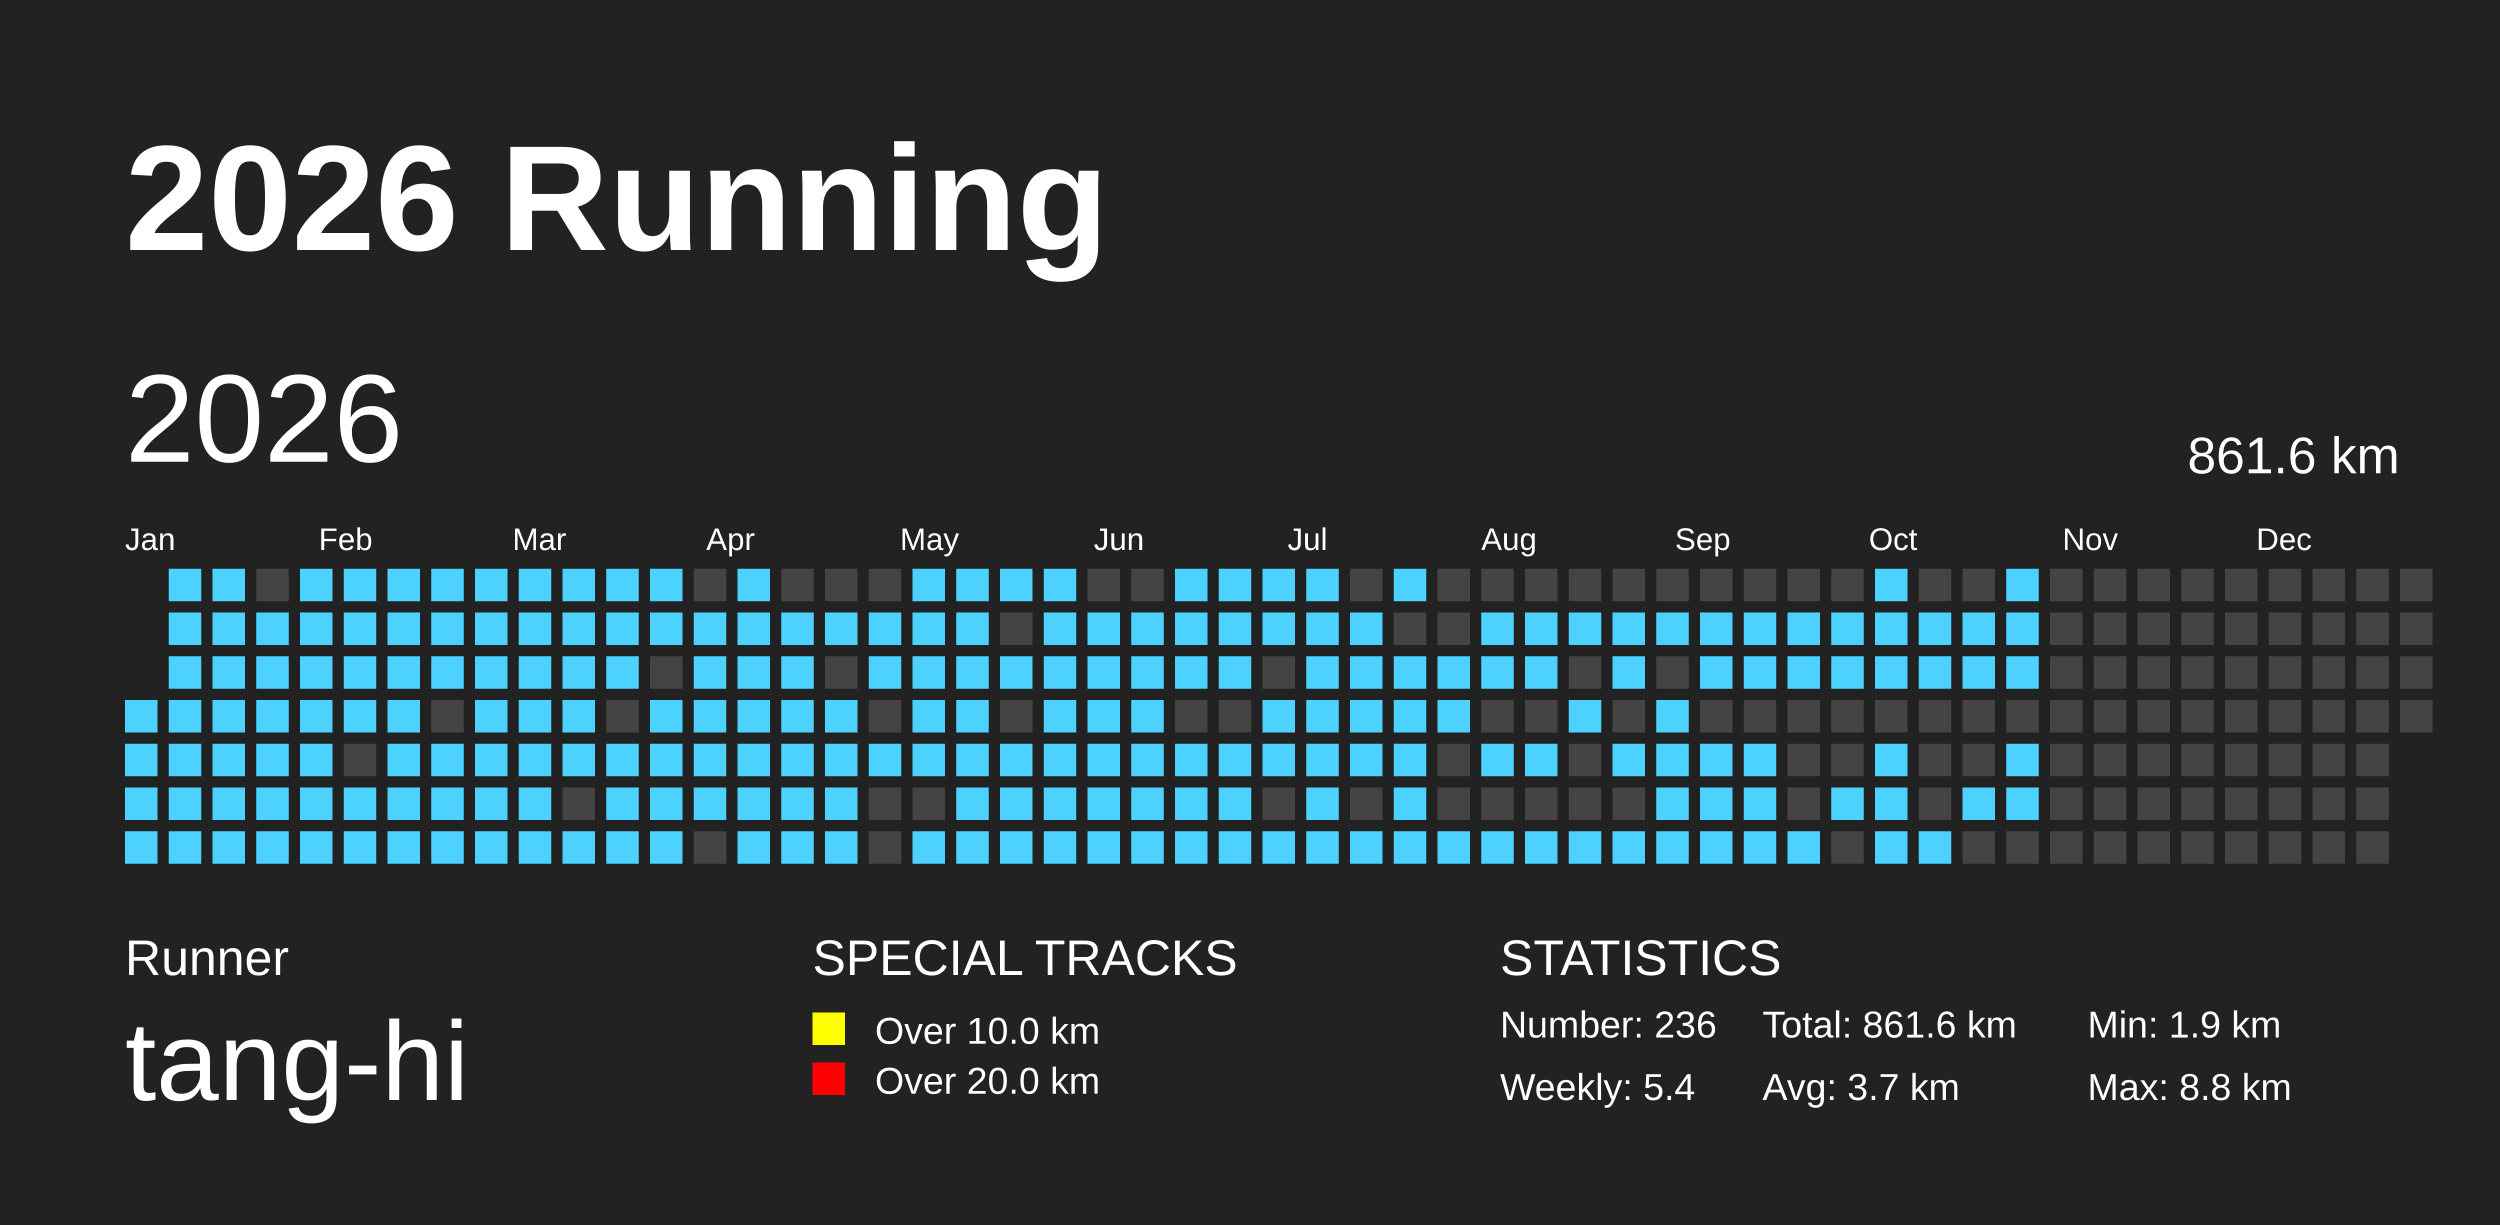
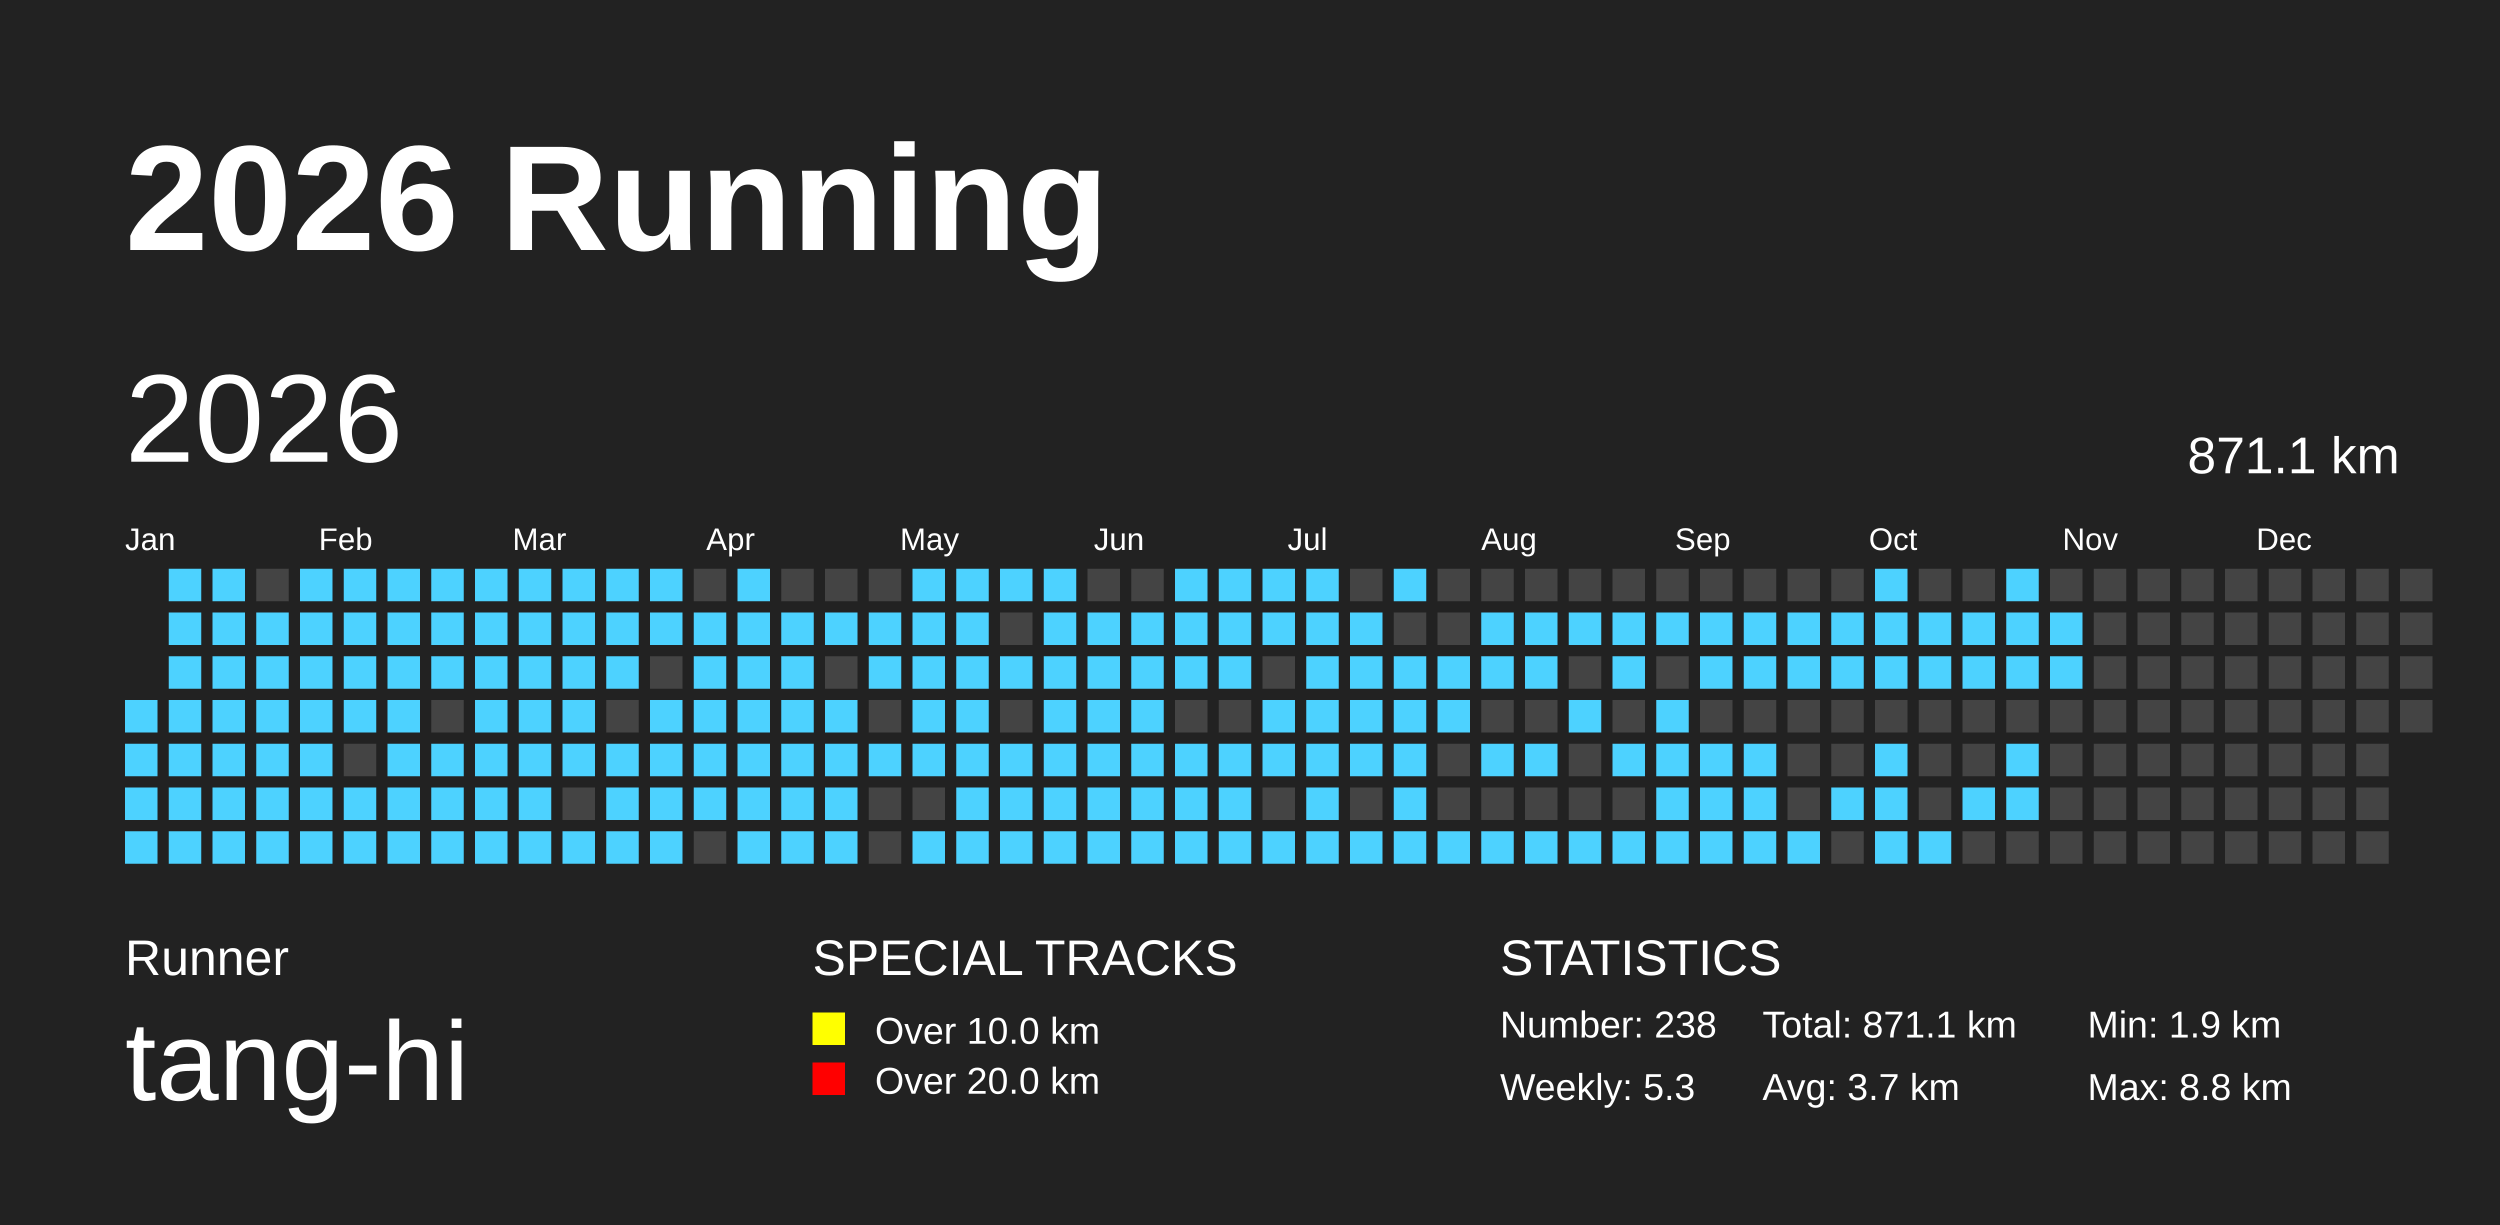
<svg xmlns="http://www.w3.org/2000/svg" baseProfile="full" height="98mm" version="1.1" viewBox="0,0,200,98" width="200mm">
  <defs />
  <rect fill="#222222" height="98" width="200" x="0" y="0" />
  <text fill="#FFFFFF" style="font-size:12px; font-family:Arial; font-weight:bold;" x="10" y="20">2026 Running</text>
  <text fill="#FFFFFF" style="font-size:4px; font-family:Arial" x="10" y="78">Runner</text>
  <text fill="#FFFFFF" style="font-size:9px; font-family:Arial" x="10" y="88">tang-hi</text>
  <text fill="#FFFFFF" style="font-size:4px; font-family:Arial" x="65" y="78">SPECIAL TRACKS</text>
  <rect fill="yellow" height="2.6" width="2.6" x="65" y="81" />
  <text fill="#FFFFFF" style="font-size:3px; font-family:Arial" x="70" y="83.5">Over 10.0 km</text>
  <rect fill="red" height="2.6" width="2.6" x="65" y="85" />
  <text fill="#FFFFFF" style="font-size:3px; font-family:Arial" x="70" y="87.5">Over 20.0 km</text>
  <text fill="#FFFFFF" style="font-size:4px; font-family:Arial" x="120" y="78">STATISTICS</text>
-   <text fill="#FFFFFF" style="font-size:3px; font-family:Arial" x="120" y="83">Number: 236</text>
-   <text fill="#FFFFFF" style="font-size:3px; font-family:Arial" x="120" y="88">Weekly: 5.4</text>
-   <text fill="#FFFFFF" style="font-size:3px; font-family:Arial" x="141" y="83">Total: 861.6 km</text>
+   <text fill="#FFFFFF" style="font-size:3px; font-family:Arial" x="120" y="83">Number: 238</text>
+   <text fill="#FFFFFF" style="font-size:3px; font-family:Arial" x="120" y="88">Weekly: 5.3</text>
+   <text fill="#FFFFFF" style="font-size:3px; font-family:Arial" x="141" y="83">Total: 871.1 km</text>
  <text fill="#FFFFFF" style="font-size:3px; font-family:Arial" x="141" y="88">Avg: 3.7 km</text>
  <text fill="#FFFFFF" style="font-size:3px; font-family:Arial" x="167" y="83">Min: 1.9 km</text>
  <text fill="#FFFFFF" style="font-size:3px; font-family:Arial" x="167" y="88">Max: 8.8 km</text>
  <text dominant-baseline="hanging" fill="#FFFFFF" style="font-size:10.0px; font-family:Arial;" x="10" y="30">2026</text>
-   <text dominant-baseline="hanging" fill="#FFFFFF" style="font-size:4.125px; font-family:Arial;" x="175" y="35">861.6 km</text>
+   <text dominant-baseline="hanging" fill="#FFFFFF" style="font-size:4.125px; font-family:Arial;" x="175" y="35">871.1 km</text>
  <text fill="#FFFFFF" style="font-size:2.5px; font-family:Arial" x="10.0" y="44">Jan</text>
  <text fill="#FFFFFF" style="font-size:2.5px; font-family:Arial" x="25.5" y="44">Feb</text>
  <text fill="#FFFFFF" style="font-size:2.5px; font-family:Arial" x="41.0" y="44">Mar</text>
  <text fill="#FFFFFF" style="font-size:2.5px; font-family:Arial" x="56.5" y="44">Apr</text>
  <text fill="#FFFFFF" style="font-size:2.5px; font-family:Arial" x="72.0" y="44">May</text>
  <text fill="#FFFFFF" style="font-size:2.5px; font-family:Arial" x="87.5" y="44">Jun</text>
  <text fill="#FFFFFF" style="font-size:2.5px; font-family:Arial" x="103.0" y="44">Jul</text>
  <text fill="#FFFFFF" style="font-size:2.5px; font-family:Arial" x="118.5" y="44">Aug</text>
  <text fill="#FFFFFF" style="font-size:2.5px; font-family:Arial" x="134.0" y="44">Sep</text>
  <text fill="#FFFFFF" style="font-size:2.5px; font-family:Arial" x="149.5" y="44">Oct</text>
  <text fill="#FFFFFF" style="font-size:2.5px; font-family:Arial" x="165.0" y="44">Nov</text>
  <text fill="#FFFFFF" style="font-size:2.5px; font-family:Arial" x="180.5" y="44">Dec</text>
  <rect fill="#4DD2FF" height="2.6" width="2.6" x="10.0" y="56.0" />
  <rect fill="#4DD2FF" height="2.6" width="2.6" x="10.0" y="59.5" />
  <rect fill="#4DD2FF" height="2.6" width="2.6" x="10.0" y="63.0" />
  <rect fill="#4DD2FF" height="2.6" width="2.6" x="10.0" y="66.5" />
  <rect fill="#4DD2FF" height="2.6" width="2.6" x="13.5" y="45.5" />
  <rect fill="#4DD2FF" height="2.6" width="2.6" x="13.5" y="49.0" />
  <rect fill="#4DD2FF" height="2.6" width="2.6" x="13.5" y="52.5" />
  <rect fill="#4DD2FF" height="2.6" width="2.6" x="13.5" y="56.0" />
  <rect fill="#4DD2FF" height="2.6" width="2.6" x="13.5" y="59.5" />
  <rect fill="#4DD2FF" height="2.6" width="2.6" x="13.5" y="63.0" />
  <rect fill="#4DD2FF" height="2.6" width="2.6" x="13.5" y="66.5" />
  <rect fill="#4DD2FF" height="2.6" width="2.6" x="17.0" y="45.5" />
  <rect fill="#4DD2FF" height="2.6" width="2.6" x="17.0" y="49.0" />
  <rect fill="#4DD2FF" height="2.6" width="2.6" x="17.0" y="52.5" />
  <rect fill="#4DD2FF" height="2.6" width="2.6" x="17.0" y="56.0" />
  <rect fill="#4DD2FF" height="2.6" width="2.6" x="17.0" y="59.5" />
  <rect fill="#4DD2FF" height="2.6" width="2.6" x="17.0" y="63.0" />
  <rect fill="#4DD2FF" height="2.6" width="2.6" x="17.0" y="66.5" />
  <rect fill="#444444" height="2.6" width="2.6" x="20.5" y="45.5" />
  <rect fill="#4DD2FF" height="2.6" width="2.6" x="20.5" y="49.0" />
  <rect fill="#4DD2FF" height="2.6" width="2.6" x="20.5" y="52.5" />
  <rect fill="#4DD2FF" height="2.6" width="2.6" x="20.5" y="56.0" />
  <rect fill="#4DD2FF" height="2.6" width="2.6" x="20.5" y="59.5" />
  <rect fill="#4DD2FF" height="2.6" width="2.6" x="20.5" y="63.0" />
  <rect fill="#4DD2FF" height="2.6" width="2.6" x="20.5" y="66.5" />
  <rect fill="#4DD2FF" height="2.6" width="2.6" x="24.0" y="45.5" />
  <rect fill="#4DD2FF" height="2.6" width="2.6" x="24.0" y="49.0" />
  <rect fill="#4DD2FF" height="2.6" width="2.6" x="24.0" y="52.5" />
  <rect fill="#4DD2FF" height="2.6" width="2.6" x="24.0" y="56.0" />
  <rect fill="#4DD2FF" height="2.6" width="2.6" x="24.0" y="59.5" />
  <rect fill="#4DD2FF" height="2.6" width="2.6" x="24.0" y="63.0" />
  <rect fill="#4DD2FF" height="2.6" width="2.6" x="24.0" y="66.5" />
  <rect fill="#4DD2FF" height="2.6" width="2.6" x="27.5" y="45.5" />
  <rect fill="#4DD2FF" height="2.6" width="2.6" x="27.5" y="49.0" />
  <rect fill="#4DD2FF" height="2.6" width="2.6" x="27.5" y="52.5" />
  <rect fill="#4DD2FF" height="2.6" width="2.6" x="27.5" y="56.0" />
  <rect fill="#444444" height="2.6" width="2.6" x="27.5" y="59.5" />
  <rect fill="#4DD2FF" height="2.6" width="2.6" x="27.5" y="63.0" />
  <rect fill="#4DD2FF" height="2.6" width="2.6" x="27.5" y="66.5" />
  <rect fill="#4DD2FF" height="2.6" width="2.6" x="31.0" y="45.5" />
  <rect fill="#4DD2FF" height="2.6" width="2.6" x="31.0" y="49.0" />
  <rect fill="#4DD2FF" height="2.6" width="2.6" x="31.0" y="52.5" />
  <rect fill="#4DD2FF" height="2.6" width="2.6" x="31.0" y="56.0" />
  <rect fill="#4DD2FF" height="2.6" width="2.6" x="31.0" y="59.5" />
  <rect fill="#4DD2FF" height="2.6" width="2.6" x="31.0" y="63.0" />
  <rect fill="#4DD2FF" height="2.6" width="2.6" x="31.0" y="66.5" />
  <rect fill="#4DD2FF" height="2.6" width="2.6" x="34.5" y="45.5" />
  <rect fill="#4DD2FF" height="2.6" width="2.6" x="34.5" y="49.0" />
  <rect fill="#4DD2FF" height="2.6" width="2.6" x="34.5" y="52.5" />
  <rect fill="#444444" height="2.6" width="2.6" x="34.5" y="56.0" />
  <rect fill="#4DD2FF" height="2.6" width="2.6" x="34.5" y="59.5" />
  <rect fill="#4DD2FF" height="2.6" width="2.6" x="34.5" y="63.0" />
  <rect fill="#4DD2FF" height="2.6" width="2.6" x="34.5" y="66.5" />
  <rect fill="#4DD2FF" height="2.6" width="2.6" x="38.0" y="45.5" />
  <rect fill="#4DD2FF" height="2.6" width="2.6" x="38.0" y="49.0" />
  <rect fill="#4DD2FF" height="2.6" width="2.6" x="38.0" y="52.5" />
  <rect fill="#4DD2FF" height="2.6" width="2.6" x="38.0" y="56.0" />
  <rect fill="#4DD2FF" height="2.6" width="2.6" x="38.0" y="59.5" />
  <rect fill="#4DD2FF" height="2.6" width="2.6" x="38.0" y="63.0" />
  <rect fill="#4DD2FF" height="2.6" width="2.6" x="38.0" y="66.5" />
  <rect fill="#4DD2FF" height="2.6" width="2.6" x="41.5" y="45.5" />
  <rect fill="#4DD2FF" height="2.6" width="2.6" x="41.5" y="49.0" />
  <rect fill="#4DD2FF" height="2.6" width="2.6" x="41.5" y="52.5" />
  <rect fill="#4DD2FF" height="2.6" width="2.6" x="41.5" y="56.0" />
  <rect fill="#4DD2FF" height="2.6" width="2.6" x="41.5" y="59.5" />
  <rect fill="#4DD2FF" height="2.6" width="2.6" x="41.5" y="63.0" />
  <rect fill="#4DD2FF" height="2.6" width="2.6" x="41.5" y="66.5" />
  <rect fill="#4DD2FF" height="2.6" width="2.6" x="45.0" y="45.5" />
  <rect fill="#4DD2FF" height="2.6" width="2.6" x="45.0" y="49.0" />
  <rect fill="#4DD2FF" height="2.6" width="2.6" x="45.0" y="52.5" />
  <rect fill="#4DD2FF" height="2.6" width="2.6" x="45.0" y="56.0" />
  <rect fill="#4DD2FF" height="2.6" width="2.6" x="45.0" y="59.5" />
  <rect fill="#444444" height="2.6" width="2.6" x="45.0" y="63.0" />
  <rect fill="#4DD2FF" height="2.6" width="2.6" x="45.0" y="66.5" />
  <rect fill="#4DD2FF" height="2.6" width="2.6" x="48.5" y="45.5" />
  <rect fill="#4DD2FF" height="2.6" width="2.6" x="48.5" y="49.0" />
  <rect fill="#4DD2FF" height="2.6" width="2.6" x="48.5" y="52.5" />
  <rect fill="#444444" height="2.6" width="2.6" x="48.5" y="56.0" />
  <rect fill="#4DD2FF" height="2.6" width="2.6" x="48.5" y="59.5" />
  <rect fill="#4DD2FF" height="2.6" width="2.6" x="48.5" y="63.0" />
  <rect fill="#4DD2FF" height="2.6" width="2.6" x="48.5" y="66.5" />
  <rect fill="#4DD2FF" height="2.6" width="2.6" x="52.0" y="45.5" />
  <rect fill="#4DD2FF" height="2.6" width="2.6" x="52.0" y="49.0" />
  <rect fill="#444444" height="2.6" width="2.6" x="52.0" y="52.5" />
  <rect fill="#4DD2FF" height="2.6" width="2.6" x="52.0" y="56.0" />
  <rect fill="#4DD2FF" height="2.6" width="2.6" x="52.0" y="59.5" />
  <rect fill="#4DD2FF" height="2.6" width="2.6" x="52.0" y="63.0" />
  <rect fill="#4DD2FF" height="2.6" width="2.6" x="52.0" y="66.5" />
  <rect fill="#444444" height="2.6" width="2.6" x="55.5" y="45.5" />
  <rect fill="#4DD2FF" height="2.6" width="2.6" x="55.5" y="49.0" />
  <rect fill="#4DD2FF" height="2.6" width="2.6" x="55.5" y="52.5" />
  <rect fill="#4DD2FF" height="2.6" width="2.6" x="55.5" y="56.0" />
  <rect fill="#4DD2FF" height="2.6" width="2.6" x="55.5" y="59.5" />
  <rect fill="#4DD2FF" height="2.6" width="2.6" x="55.5" y="63.0" />
  <rect fill="#444444" height="2.6" width="2.6" x="55.5" y="66.5" />
  <rect fill="#4DD2FF" height="2.6" width="2.6" x="59.0" y="45.5" />
  <rect fill="#4DD2FF" height="2.6" width="2.6" x="59.0" y="49.0" />
  <rect fill="#4DD2FF" height="2.6" width="2.6" x="59.0" y="52.5" />
  <rect fill="#4DD2FF" height="2.6" width="2.6" x="59.0" y="56.0" />
  <rect fill="#4DD2FF" height="2.6" width="2.6" x="59.0" y="59.5" />
  <rect fill="#4DD2FF" height="2.6" width="2.6" x="59.0" y="63.0" />
  <rect fill="#4DD2FF" height="2.6" width="2.6" x="59.0" y="66.5" />
  <rect fill="#444444" height="2.6" width="2.6" x="62.5" y="45.5" />
  <rect fill="#4DD2FF" height="2.6" width="2.6" x="62.5" y="49.0" />
  <rect fill="#4DD2FF" height="2.6" width="2.6" x="62.5" y="52.5" />
  <rect fill="#4DD2FF" height="2.6" width="2.6" x="62.5" y="56.0" />
  <rect fill="#4DD2FF" height="2.6" width="2.6" x="62.5" y="59.5" />
  <rect fill="#4DD2FF" height="2.6" width="2.6" x="62.5" y="63.0" />
  <rect fill="#4DD2FF" height="2.6" width="2.6" x="62.5" y="66.5" />
  <rect fill="#444444" height="2.6" width="2.6" x="66.0" y="45.5" />
  <rect fill="#4DD2FF" height="2.6" width="2.6" x="66.0" y="49.0" />
  <rect fill="#444444" height="2.6" width="2.6" x="66.0" y="52.5" />
  <rect fill="#4DD2FF" height="2.6" width="2.6" x="66.0" y="56.0" />
  <rect fill="#4DD2FF" height="2.6" width="2.6" x="66.0" y="59.5" />
  <rect fill="#4DD2FF" height="2.6" width="2.6" x="66.0" y="63.0" />
  <rect fill="#4DD2FF" height="2.6" width="2.6" x="66.0" y="66.5" />
  <rect fill="#444444" height="2.6" width="2.6" x="69.5" y="45.5" />
  <rect fill="#4DD2FF" height="2.6" width="2.6" x="69.5" y="49.0" />
  <rect fill="#4DD2FF" height="2.6" width="2.6" x="69.5" y="52.5" />
  <rect fill="#444444" height="2.6" width="2.6" x="69.5" y="56.0" />
  <rect fill="#4DD2FF" height="2.6" width="2.6" x="69.5" y="59.5" />
  <rect fill="#444444" height="2.6" width="2.6" x="69.5" y="63.0" />
  <rect fill="#444444" height="2.6" width="2.6" x="69.5" y="66.5" />
  <rect fill="#4DD2FF" height="2.6" width="2.6" x="73.0" y="45.5" />
  <rect fill="#4DD2FF" height="2.6" width="2.6" x="73.0" y="49.0" />
  <rect fill="#4DD2FF" height="2.6" width="2.6" x="73.0" y="52.5" />
  <rect fill="#4DD2FF" height="2.6" width="2.6" x="73.0" y="56.0" />
  <rect fill="#4DD2FF" height="2.6" width="2.6" x="73.0" y="59.5" />
  <rect fill="#444444" height="2.6" width="2.6" x="73.0" y="63.0" />
  <rect fill="#4DD2FF" height="2.6" width="2.6" x="73.0" y="66.5" />
  <rect fill="#4DD2FF" height="2.6" width="2.6" x="76.5" y="45.5" />
  <rect fill="#4DD2FF" height="2.6" width="2.6" x="76.5" y="49.0" />
  <rect fill="#4DD2FF" height="2.6" width="2.6" x="76.5" y="52.5" />
  <rect fill="#4DD2FF" height="2.6" width="2.6" x="76.5" y="56.0" />
  <rect fill="#4DD2FF" height="2.6" width="2.6" x="76.5" y="59.5" />
  <rect fill="#4DD2FF" height="2.6" width="2.6" x="76.5" y="63.0" />
  <rect fill="#4DD2FF" height="2.6" width="2.6" x="76.5" y="66.5" />
  <rect fill="#4DD2FF" height="2.6" width="2.6" x="80.0" y="45.5" />
  <rect fill="#444444" height="2.6" width="2.6" x="80.0" y="49.0" />
  <rect fill="#4DD2FF" height="2.6" width="2.6" x="80.0" y="52.5" />
  <rect fill="#444444" height="2.6" width="2.6" x="80.0" y="56.0" />
  <rect fill="#4DD2FF" height="2.6" width="2.6" x="80.0" y="59.5" />
  <rect fill="#4DD2FF" height="2.6" width="2.6" x="80.0" y="63.0" />
  <rect fill="#4DD2FF" height="2.6" width="2.6" x="80.0" y="66.5" />
  <rect fill="#4DD2FF" height="2.6" width="2.6" x="83.5" y="45.5" />
  <rect fill="#4DD2FF" height="2.6" width="2.6" x="83.5" y="49.0" />
  <rect fill="#4DD2FF" height="2.6" width="2.6" x="83.5" y="52.5" />
  <rect fill="#4DD2FF" height="2.6" width="2.6" x="83.5" y="56.0" />
  <rect fill="#4DD2FF" height="2.6" width="2.6" x="83.5" y="59.5" />
  <rect fill="#4DD2FF" height="2.6" width="2.6" x="83.5" y="63.0" />
  <rect fill="#4DD2FF" height="2.6" width="2.6" x="83.5" y="66.5" />
  <rect fill="#444444" height="2.6" width="2.6" x="87.0" y="45.5" />
  <rect fill="#4DD2FF" height="2.6" width="2.6" x="87.0" y="49.0" />
  <rect fill="#4DD2FF" height="2.6" width="2.6" x="87.0" y="52.5" />
  <rect fill="#4DD2FF" height="2.6" width="2.6" x="87.0" y="56.0" />
  <rect fill="#4DD2FF" height="2.6" width="2.6" x="87.0" y="59.5" />
  <rect fill="#4DD2FF" height="2.6" width="2.6" x="87.0" y="63.0" />
  <rect fill="#4DD2FF" height="2.6" width="2.6" x="87.0" y="66.5" />
  <rect fill="#444444" height="2.6" width="2.6" x="90.5" y="45.5" />
  <rect fill="#4DD2FF" height="2.6" width="2.6" x="90.5" y="49.0" />
  <rect fill="#4DD2FF" height="2.6" width="2.6" x="90.5" y="52.5" />
  <rect fill="#4DD2FF" height="2.6" width="2.6" x="90.5" y="56.0" />
  <rect fill="#4DD2FF" height="2.6" width="2.6" x="90.5" y="59.5" />
  <rect fill="#4DD2FF" height="2.6" width="2.6" x="90.5" y="63.0" />
  <rect fill="#4DD2FF" height="2.6" width="2.6" x="90.5" y="66.5" />
  <rect fill="#4DD2FF" height="2.6" width="2.6" x="94.0" y="45.5" />
  <rect fill="#4DD2FF" height="2.6" width="2.6" x="94.0" y="49.0" />
  <rect fill="#4DD2FF" height="2.6" width="2.6" x="94.0" y="52.5" />
  <rect fill="#444444" height="2.6" width="2.6" x="94.0" y="56.0" />
  <rect fill="#4DD2FF" height="2.6" width="2.6" x="94.0" y="59.5" />
  <rect fill="#4DD2FF" height="2.6" width="2.6" x="94.0" y="63.0" />
  <rect fill="#4DD2FF" height="2.6" width="2.6" x="94.0" y="66.5" />
  <rect fill="#4DD2FF" height="2.6" width="2.6" x="97.5" y="45.5" />
  <rect fill="#4DD2FF" height="2.6" width="2.6" x="97.5" y="49.0" />
  <rect fill="#4DD2FF" height="2.6" width="2.6" x="97.5" y="52.5" />
  <rect fill="#444444" height="2.6" width="2.6" x="97.5" y="56.0" />
  <rect fill="#4DD2FF" height="2.6" width="2.6" x="97.5" y="59.5" />
  <rect fill="#4DD2FF" height="2.6" width="2.6" x="97.5" y="63.0" />
  <rect fill="#4DD2FF" height="2.6" width="2.6" x="97.5" y="66.5" />
  <rect fill="#4DD2FF" height="2.6" width="2.6" x="101.0" y="45.5" />
  <rect fill="#4DD2FF" height="2.6" width="2.6" x="101.0" y="49.0" />
  <rect fill="#444444" height="2.6" width="2.6" x="101.0" y="52.5" />
  <rect fill="#4DD2FF" height="2.6" width="2.6" x="101.0" y="56.0" />
  <rect fill="#4DD2FF" height="2.6" width="2.6" x="101.0" y="59.5" />
  <rect fill="#444444" height="2.6" width="2.6" x="101.0" y="63.0" />
  <rect fill="#4DD2FF" height="2.6" width="2.6" x="101.0" y="66.5" />
  <rect fill="#4DD2FF" height="2.6" width="2.6" x="104.5" y="45.5" />
  <rect fill="#4DD2FF" height="2.6" width="2.6" x="104.5" y="49.0" />
  <rect fill="#4DD2FF" height="2.6" width="2.6" x="104.5" y="52.5" />
  <rect fill="#4DD2FF" height="2.6" width="2.6" x="104.5" y="56.0" />
  <rect fill="#4DD2FF" height="2.6" width="2.6" x="104.5" y="59.5" />
  <rect fill="#4DD2FF" height="2.6" width="2.6" x="104.5" y="63.0" />
  <rect fill="#4DD2FF" height="2.6" width="2.6" x="104.5" y="66.5" />
  <rect fill="#444444" height="2.6" width="2.6" x="108.0" y="45.5" />
  <rect fill="#4DD2FF" height="2.6" width="2.6" x="108.0" y="49.0" />
  <rect fill="#4DD2FF" height="2.6" width="2.6" x="108.0" y="52.5" />
  <rect fill="#4DD2FF" height="2.6" width="2.6" x="108.0" y="56.0" />
  <rect fill="#4DD2FF" height="2.6" width="2.6" x="108.0" y="59.5" />
  <rect fill="#444444" height="2.6" width="2.6" x="108.0" y="63.0" />
  <rect fill="#4DD2FF" height="2.6" width="2.6" x="108.0" y="66.5" />
  <rect fill="#4DD2FF" height="2.6" width="2.6" x="111.5" y="45.5" />
  <rect fill="#444444" height="2.6" width="2.6" x="111.5" y="49.0" />
  <rect fill="#4DD2FF" height="2.6" width="2.6" x="111.5" y="52.5" />
  <rect fill="#4DD2FF" height="2.6" width="2.6" x="111.5" y="56.0" />
  <rect fill="#4DD2FF" height="2.6" width="2.6" x="111.5" y="59.5" />
  <rect fill="#4DD2FF" height="2.6" width="2.6" x="111.5" y="63.0" />
  <rect fill="#4DD2FF" height="2.6" width="2.6" x="111.5" y="66.5" />
  <rect fill="#444444" height="2.6" width="2.6" x="115.0" y="45.5" />
  <rect fill="#444444" height="2.6" width="2.6" x="115.0" y="49.0" />
  <rect fill="#4DD2FF" height="2.6" width="2.6" x="115.0" y="52.5" />
  <rect fill="#4DD2FF" height="2.6" width="2.6" x="115.0" y="56.0" />
  <rect fill="#444444" height="2.6" width="2.6" x="115.0" y="59.5" />
  <rect fill="#444444" height="2.6" width="2.6" x="115.0" y="63.0" />
  <rect fill="#4DD2FF" height="2.6" width="2.6" x="115.0" y="66.5" />
  <rect fill="#444444" height="2.6" width="2.6" x="118.5" y="45.5" />
  <rect fill="#4DD2FF" height="2.6" width="2.6" x="118.5" y="49.0" />
  <rect fill="#4DD2FF" height="2.6" width="2.6" x="118.5" y="52.5" />
  <rect fill="#444444" height="2.6" width="2.6" x="118.5" y="56.0" />
  <rect fill="#4DD2FF" height="2.6" width="2.6" x="118.5" y="59.5" />
  <rect fill="#444444" height="2.6" width="2.6" x="118.5" y="63.0" />
  <rect fill="#4DD2FF" height="2.6" width="2.6" x="118.5" y="66.5" />
  <rect fill="#444444" height="2.6" width="2.6" x="122.0" y="45.5" />
  <rect fill="#4DD2FF" height="2.6" width="2.6" x="122.0" y="49.0" />
  <rect fill="#4DD2FF" height="2.6" width="2.6" x="122.0" y="52.5" />
  <rect fill="#444444" height="2.6" width="2.6" x="122.0" y="56.0" />
  <rect fill="#4DD2FF" height="2.6" width="2.6" x="122.0" y="59.5" />
  <rect fill="#444444" height="2.6" width="2.6" x="122.0" y="63.0" />
  <rect fill="#4DD2FF" height="2.6" width="2.6" x="122.0" y="66.5" />
  <rect fill="#444444" height="2.6" width="2.6" x="125.5" y="45.5" />
  <rect fill="#4DD2FF" height="2.6" width="2.6" x="125.5" y="49.0" />
  <rect fill="#444444" height="2.6" width="2.6" x="125.5" y="52.5" />
  <rect fill="#4DD2FF" height="2.6" width="2.6" x="125.5" y="56.0" />
  <rect fill="#444444" height="2.6" width="2.6" x="125.5" y="59.5" />
  <rect fill="#444444" height="2.6" width="2.6" x="125.5" y="63.0" />
  <rect fill="#4DD2FF" height="2.6" width="2.6" x="125.5" y="66.5" />
  <rect fill="#444444" height="2.6" width="2.6" x="129.0" y="45.5" />
  <rect fill="#4DD2FF" height="2.6" width="2.6" x="129.0" y="49.0" />
  <rect fill="#4DD2FF" height="2.6" width="2.6" x="129.0" y="52.5" />
  <rect fill="#444444" height="2.6" width="2.6" x="129.0" y="56.0" />
  <rect fill="#4DD2FF" height="2.6" width="2.6" x="129.0" y="59.5" />
  <rect fill="#444444" height="2.6" width="2.6" x="129.0" y="63.0" />
  <rect fill="#4DD2FF" height="2.6" width="2.6" x="129.0" y="66.5" />
  <rect fill="#444444" height="2.6" width="2.6" x="132.5" y="45.5" />
  <rect fill="#4DD2FF" height="2.6" width="2.6" x="132.5" y="49.0" />
  <rect fill="#444444" height="2.6" width="2.6" x="132.5" y="52.5" />
  <rect fill="#4DD2FF" height="2.6" width="2.6" x="132.5" y="56.0" />
  <rect fill="#4DD2FF" height="2.6" width="2.6" x="132.5" y="59.5" />
  <rect fill="#4DD2FF" height="2.6" width="2.6" x="132.5" y="63.0" />
  <rect fill="#4DD2FF" height="2.6" width="2.6" x="132.5" y="66.5" />
  <rect fill="#444444" height="2.6" width="2.6" x="136.0" y="45.5" />
  <rect fill="#4DD2FF" height="2.6" width="2.6" x="136.0" y="49.0" />
  <rect fill="#4DD2FF" height="2.6" width="2.6" x="136.0" y="52.5" />
  <rect fill="#444444" height="2.6" width="2.6" x="136.0" y="56.0" />
  <rect fill="#4DD2FF" height="2.6" width="2.6" x="136.0" y="59.5" />
  <rect fill="#4DD2FF" height="2.6" width="2.6" x="136.0" y="63.0" />
  <rect fill="#4DD2FF" height="2.6" width="2.6" x="136.0" y="66.5" />
  <rect fill="#444444" height="2.6" width="2.6" x="139.5" y="45.5" />
  <rect fill="#4DD2FF" height="2.6" width="2.6" x="139.5" y="49.0" />
  <rect fill="#4DD2FF" height="2.6" width="2.6" x="139.5" y="52.5" />
  <rect fill="#444444" height="2.6" width="2.6" x="139.5" y="56.0" />
  <rect fill="#4DD2FF" height="2.6" width="2.6" x="139.5" y="59.5" />
  <rect fill="#4DD2FF" height="2.6" width="2.6" x="139.5" y="63.0" />
  <rect fill="#4DD2FF" height="2.6" width="2.6" x="139.5" y="66.5" />
  <rect fill="#444444" height="2.6" width="2.6" x="143.0" y="45.5" />
  <rect fill="#4DD2FF" height="2.6" width="2.6" x="143.0" y="49.0" />
  <rect fill="#4DD2FF" height="2.6" width="2.6" x="143.0" y="52.5" />
  <rect fill="#444444" height="2.6" width="2.6" x="143.0" y="56.0" />
  <rect fill="#444444" height="2.6" width="2.6" x="143.0" y="59.5" />
  <rect fill="#444444" height="2.6" width="2.6" x="143.0" y="63.0" />
  <rect fill="#4DD2FF" height="2.6" width="2.6" x="143.0" y="66.5" />
  <rect fill="#444444" height="2.6" width="2.6" x="146.5" y="45.5" />
  <rect fill="#4DD2FF" height="2.6" width="2.6" x="146.5" y="49.0" />
  <rect fill="#4DD2FF" height="2.6" width="2.6" x="146.5" y="52.5" />
  <rect fill="#444444" height="2.6" width="2.6" x="146.5" y="56.0" />
  <rect fill="#444444" height="2.6" width="2.6" x="146.5" y="59.5" />
  <rect fill="#4DD2FF" height="2.6" width="2.6" x="146.5" y="63.0" />
  <rect fill="#444444" height="2.6" width="2.6" x="146.5" y="66.5" />
  <rect fill="#4DD2FF" height="2.6" width="2.6" x="150.0" y="45.5" />
  <rect fill="#4DD2FF" height="2.6" width="2.6" x="150.0" y="49.0" />
  <rect fill="#4DD2FF" height="2.6" width="2.6" x="150.0" y="52.5" />
  <rect fill="#444444" height="2.6" width="2.6" x="150.0" y="56.0" />
  <rect fill="#4DD2FF" height="2.6" width="2.6" x="150.0" y="59.5" />
  <rect fill="#4DD2FF" height="2.6" width="2.6" x="150.0" y="63.0" />
  <rect fill="#4DD2FF" height="2.6" width="2.6" x="150.0" y="66.5" />
  <rect fill="#444444" height="2.6" width="2.6" x="153.5" y="45.5" />
  <rect fill="#4DD2FF" height="2.6" width="2.6" x="153.5" y="49.0" />
  <rect fill="#4DD2FF" height="2.6" width="2.6" x="153.5" y="52.5" />
  <rect fill="#444444" height="2.6" width="2.6" x="153.5" y="56.0" />
  <rect fill="#444444" height="2.6" width="2.6" x="153.5" y="59.5" />
  <rect fill="#444444" height="2.6" width="2.6" x="153.5" y="63.0" />
  <rect fill="#4DD2FF" height="2.6" width="2.6" x="153.5" y="66.5" />
  <rect fill="#444444" height="2.6" width="2.6" x="157.0" y="45.5" />
  <rect fill="#4DD2FF" height="2.6" width="2.6" x="157.0" y="49.0" />
  <rect fill="#4DD2FF" height="2.6" width="2.6" x="157.0" y="52.5" />
  <rect fill="#444444" height="2.6" width="2.6" x="157.0" y="56.0" />
  <rect fill="#444444" height="2.6" width="2.6" x="157.0" y="59.5" />
  <rect fill="#4DD2FF" height="2.6" width="2.6" x="157.0" y="63.0" />
  <rect fill="#444444" height="2.6" width="2.6" x="157.0" y="66.5" />
  <rect fill="#4DD2FF" height="2.6" width="2.6" x="160.5" y="45.5" />
  <rect fill="#4DD2FF" height="2.6" width="2.6" x="160.5" y="49.0" />
  <rect fill="#4DD2FF" height="2.6" width="2.6" x="160.5" y="52.5" />
  <rect fill="#444444" height="2.6" width="2.6" x="160.5" y="56.0" />
  <rect fill="#4DD2FF" height="2.6" width="2.6" x="160.5" y="59.5" />
  <rect fill="#4DD2FF" height="2.6" width="2.6" x="160.5" y="63.0" />
  <rect fill="#444444" height="2.6" width="2.6" x="160.5" y="66.5" />
  <rect fill="#444444" height="2.6" width="2.6" x="164.0" y="45.5" />
-   <rect fill="#444444" height="2.6" width="2.6" x="164.0" y="49.0" />
-   <rect fill="#444444" height="2.6" width="2.6" x="164.0" y="52.5" />
+   <rect fill="#4DD2FF" height="2.6" width="2.6" x="164.0" y="49.0" />
+   <rect fill="#4DD2FF" height="2.6" width="2.6" x="164.0" y="52.5" />
  <rect fill="#444444" height="2.6" width="2.6" x="164.0" y="56.0" />
  <rect fill="#444444" height="2.6" width="2.6" x="164.0" y="59.5" />
  <rect fill="#444444" height="2.6" width="2.6" x="164.0" y="63.0" />
  <rect fill="#444444" height="2.6" width="2.6" x="164.0" y="66.5" />
  <rect fill="#444444" height="2.6" width="2.6" x="167.5" y="45.5" />
  <rect fill="#444444" height="2.6" width="2.6" x="167.5" y="49.0" />
  <rect fill="#444444" height="2.6" width="2.6" x="167.5" y="52.5" />
  <rect fill="#444444" height="2.6" width="2.6" x="167.5" y="56.0" />
  <rect fill="#444444" height="2.6" width="2.6" x="167.5" y="59.5" />
  <rect fill="#444444" height="2.6" width="2.6" x="167.5" y="63.0" />
  <rect fill="#444444" height="2.6" width="2.6" x="167.5" y="66.5" />
  <rect fill="#444444" height="2.6" width="2.6" x="171.0" y="45.5" />
  <rect fill="#444444" height="2.6" width="2.6" x="171.0" y="49.0" />
  <rect fill="#444444" height="2.6" width="2.6" x="171.0" y="52.5" />
  <rect fill="#444444" height="2.6" width="2.6" x="171.0" y="56.0" />
  <rect fill="#444444" height="2.6" width="2.6" x="171.0" y="59.5" />
  <rect fill="#444444" height="2.6" width="2.6" x="171.0" y="63.0" />
  <rect fill="#444444" height="2.6" width="2.6" x="171.0" y="66.5" />
  <rect fill="#444444" height="2.6" width="2.6" x="174.5" y="45.5" />
  <rect fill="#444444" height="2.6" width="2.6" x="174.5" y="49.0" />
  <rect fill="#444444" height="2.6" width="2.6" x="174.5" y="52.5" />
  <rect fill="#444444" height="2.6" width="2.6" x="174.5" y="56.0" />
  <rect fill="#444444" height="2.6" width="2.6" x="174.5" y="59.5" />
  <rect fill="#444444" height="2.6" width="2.6" x="174.5" y="63.0" />
  <rect fill="#444444" height="2.6" width="2.6" x="174.5" y="66.5" />
  <rect fill="#444444" height="2.6" width="2.6" x="178.0" y="45.5" />
  <rect fill="#444444" height="2.6" width="2.6" x="178.0" y="49.0" />
  <rect fill="#444444" height="2.6" width="2.6" x="178.0" y="52.5" />
  <rect fill="#444444" height="2.6" width="2.6" x="178.0" y="56.0" />
  <rect fill="#444444" height="2.6" width="2.6" x="178.0" y="59.5" />
  <rect fill="#444444" height="2.6" width="2.6" x="178.0" y="63.0" />
  <rect fill="#444444" height="2.6" width="2.6" x="178.0" y="66.5" />
  <rect fill="#444444" height="2.6" width="2.6" x="181.5" y="45.5" />
  <rect fill="#444444" height="2.6" width="2.6" x="181.5" y="49.0" />
  <rect fill="#444444" height="2.6" width="2.6" x="181.5" y="52.5" />
  <rect fill="#444444" height="2.6" width="2.6" x="181.5" y="56.0" />
  <rect fill="#444444" height="2.6" width="2.6" x="181.5" y="59.5" />
  <rect fill="#444444" height="2.6" width="2.6" x="181.5" y="63.0" />
  <rect fill="#444444" height="2.6" width="2.6" x="181.5" y="66.5" />
  <rect fill="#444444" height="2.6" width="2.6" x="185.0" y="45.5" />
  <rect fill="#444444" height="2.6" width="2.6" x="185.0" y="49.0" />
  <rect fill="#444444" height="2.6" width="2.6" x="185.0" y="52.5" />
  <rect fill="#444444" height="2.6" width="2.6" x="185.0" y="56.0" />
  <rect fill="#444444" height="2.6" width="2.6" x="185.0" y="59.5" />
  <rect fill="#444444" height="2.6" width="2.6" x="185.0" y="63.0" />
  <rect fill="#444444" height="2.6" width="2.6" x="185.0" y="66.5" />
  <rect fill="#444444" height="2.6" width="2.6" x="188.5" y="45.5" />
  <rect fill="#444444" height="2.6" width="2.6" x="188.5" y="49.0" />
  <rect fill="#444444" height="2.6" width="2.6" x="188.5" y="52.5" />
  <rect fill="#444444" height="2.6" width="2.6" x="188.5" y="56.0" />
  <rect fill="#444444" height="2.6" width="2.6" x="188.5" y="59.5" />
  <rect fill="#444444" height="2.6" width="2.6" x="188.5" y="63.0" />
  <rect fill="#444444" height="2.6" width="2.6" x="188.5" y="66.5" />
  <rect fill="#444444" height="2.6" width="2.6" x="192.0" y="45.5" />
  <rect fill="#444444" height="2.6" width="2.6" x="192.0" y="49.0" />
  <rect fill="#444444" height="2.6" width="2.6" x="192.0" y="52.5" />
  <rect fill="#444444" height="2.6" width="2.6" x="192.0" y="56.0" />
</svg>
